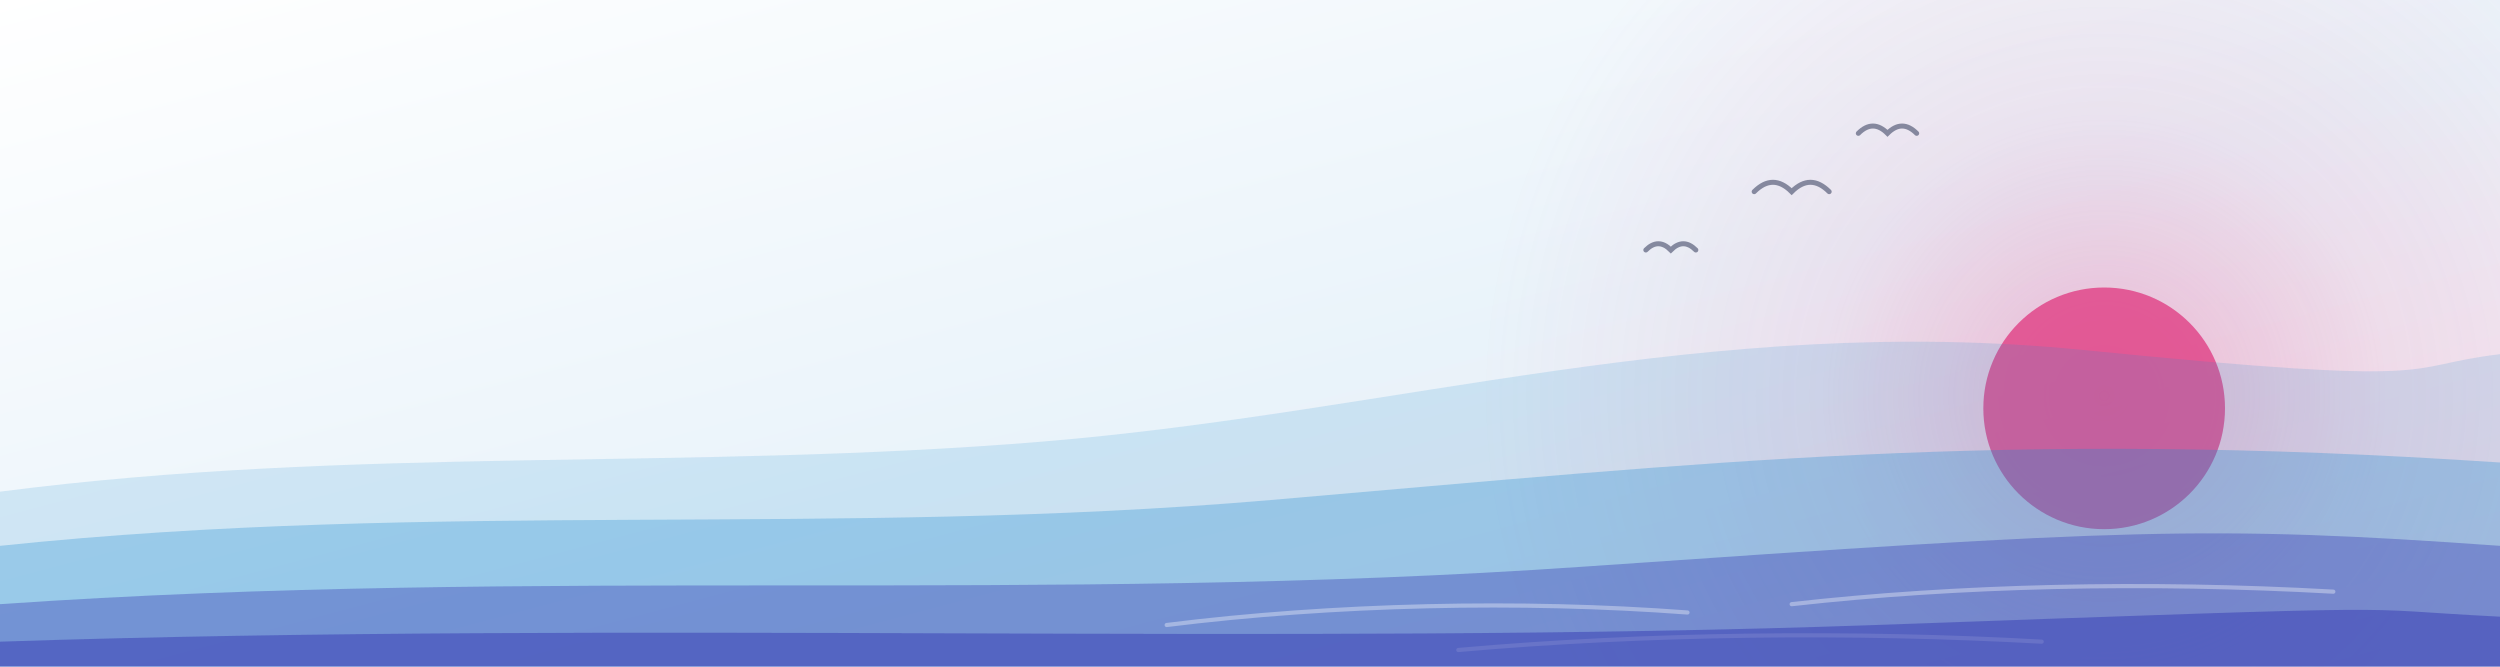
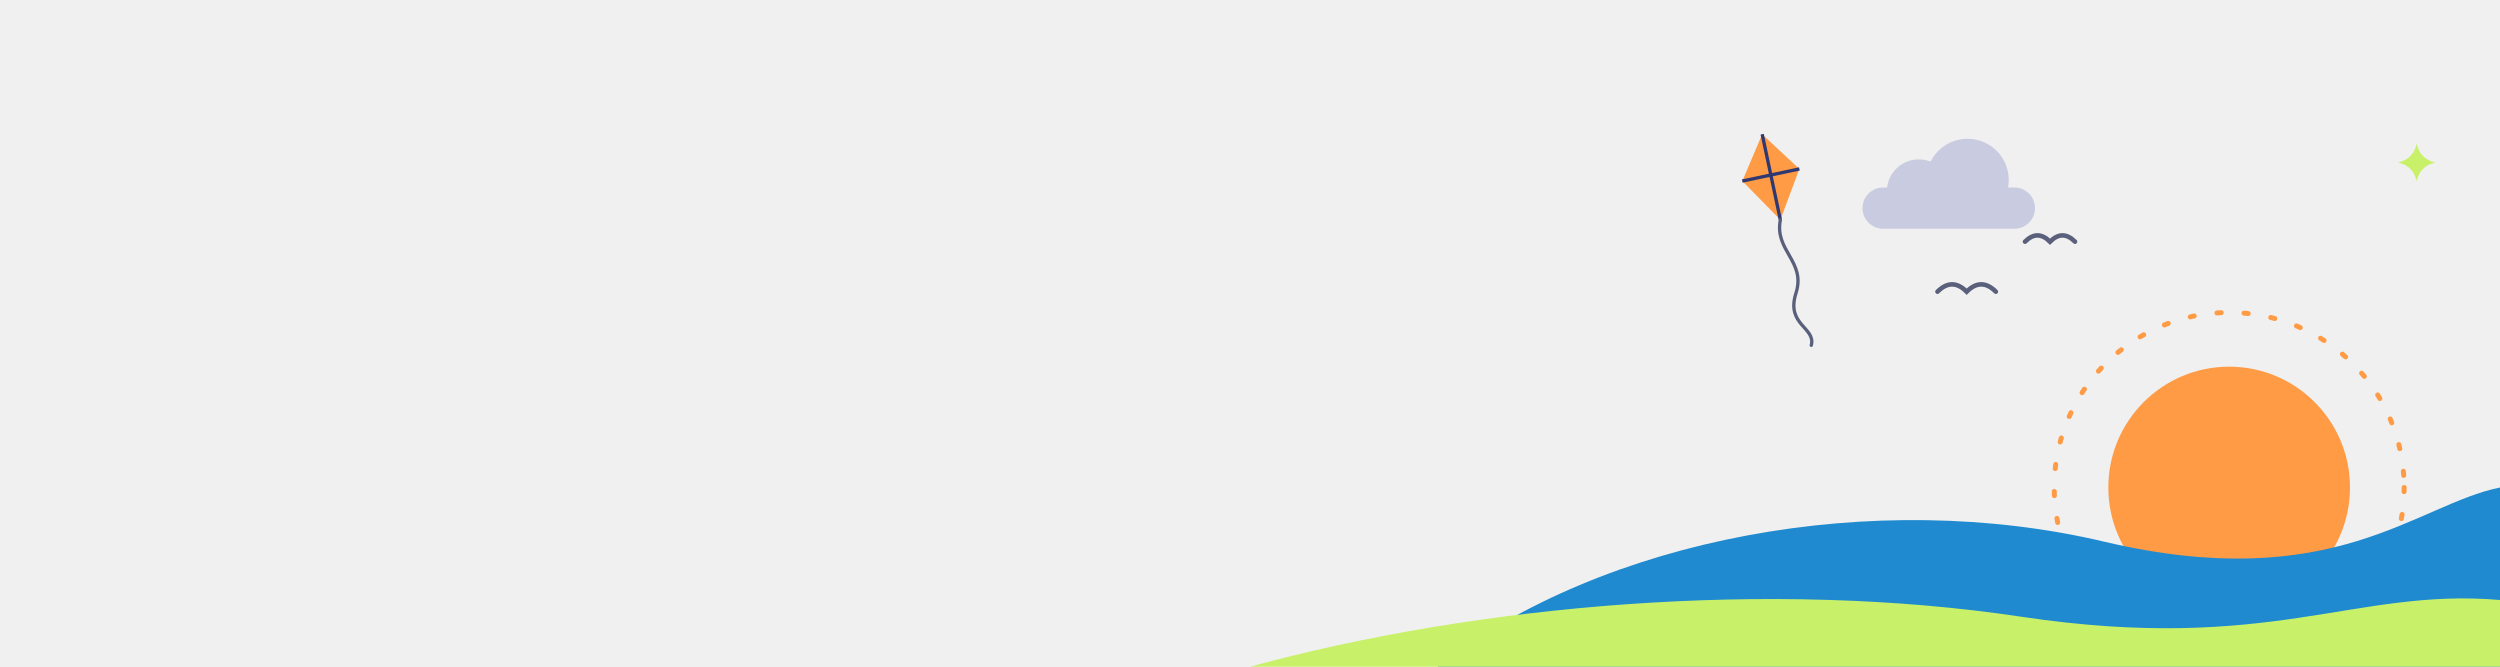
<svg xmlns="http://www.w3.org/2000/svg" viewBox="0 0 1200 320" width="1200" height="320" preserveAspectRatio="xMaxYMax slice" aria-hidden="true">
-   <defs>
-     <linearGradient id="gs-morning-light-sky" x1="0" y1="0" x2="1" y2="1">
-       <stop offset="0" stop-color="#FFFFFF" />
-       <stop offset="0.55" stop-color="#e9f3fa" />
-       <stop offset="1" stop-color="#fae2ec" />
-     </linearGradient>
-     <radialGradient id="gs-morning-light-glow" cx="1010" cy="190" r="300" gradientUnits="userSpaceOnUse">
-       <stop offset="0" stop-color="#E0478A" stop-opacity="0.32" />
-       <stop offset="0.45" stop-color="#E0478A" stop-opacity="0.1" />
-       <stop offset="1" stop-color="#E0478A" stop-opacity="0" />
-     </radialGradient>
-   </defs>
-   <rect width="1200" height="320" fill="url(#gs-morning-light-sky)" />
-   <rect width="1200" height="320" fill="url(#gs-morning-light-glow)" />
-   <circle cx="1010" cy="196" r="58" fill="#E0478A" opacity=".85" />
-   <g fill="none" stroke="#5A5F7B" stroke-width="2.4" stroke-linecap="round" opacity="0.7">
-     <path d="M842 92q9-9 18 0q9-9 18 0" />
-     <path d="M892 64q7-7 14 0q7-7 14 0" />
-     <path d="M790 120q6-6 12 0q6-6 12 0" />
+   <g transform="translate(600 20)">
+     <circle cx="470" cy="214" r="84" fill="none" stroke="#FF9B45" stroke-width="2.4" stroke-dasharray="2 11" stroke-linecap="round" />
+     <circle cx="470" cy="214" r="58" fill="#FF9B45" />
+     <g transform="translate(330 70) scale(0.9)" fill="#C9CBE0">
+       <rect x="-40" y="0" width="92" height="22" rx="11" />
+       <circle cx="-10" cy="2" r="17" />
+       <circle cx="16" cy="-4" r="22" />
+     </g>
+     <g fill="none" stroke="#5A5F7B" stroke-width="2.2" stroke-linecap="round">
+       <path d="M330 120q7-7 14 0q7-7 14 0" />
+       <path d="M372 96q6-6 12 0q6-6 12 0" />
+     </g>
+     <g transform="translate(250 64) rotate(-12)">
+       <path d="M0 -20L14 0L0 22L-14 0Z" fill="#FF9B45" />
+       <path d="M0 -20V22M-14 0H14" fill="none" stroke="#2F3870" stroke-width="1.6" />
+       <path d="M0 22c-6 14 8 22 0 36s6 18 2 26" fill="none" stroke="#5A5F7B" stroke-width="1.6" stroke-linecap="round" />
+     </g>
+     <path d="M90 300C170 238 300 214 410 240S560 222 600 214V300Z" fill="#1F8ACF" />
+     <path d="M0 300C110 270 250 258 370 276S530 262 600 268V300Z" fill="#C8F169" />
+     <path transform="translate(560 58)" d="M0 -9Q1.62 -1.62 9 0Q1.62 1.62 0 9Q-1.62 1.62 -9 0Q-1.62 -1.62 0 -9Z" fill="#C8F169" />
  </g>
-   <path d="M0 236C170 214 330 226 500 212S820 150 1000 168 1150 176 1200 170V320H0Z" fill="#1F8ACF" opacity="0.16" />
-   <path d="M0 262C210 240 400 258 610 240S960 206 1200 222V320H0Z" fill="#1F8ACF" opacity="0.3" />
-   <path d="M0 290C260 272 500 290 760 272S1060 252 1200 262V320H0Z" fill="#4048B8" opacity="0.42" />
-   <g fill="none" stroke="#FFFFFF" stroke-width="2" stroke-linecap="round" opacity="0.35">
-     <path d="M560 300c80-10 170-12 250-6" />
-     <path d="M860 290c80-9 170-11 260-6" />
-     <path d="M700 312c90-8 190-9 280-4" />
-   </g>
-   <path d="M0 308C300 298 620 310 900 300S1120 292 1200 296V320H0Z" fill="#4048B8" opacity="0.6" />
</svg>
